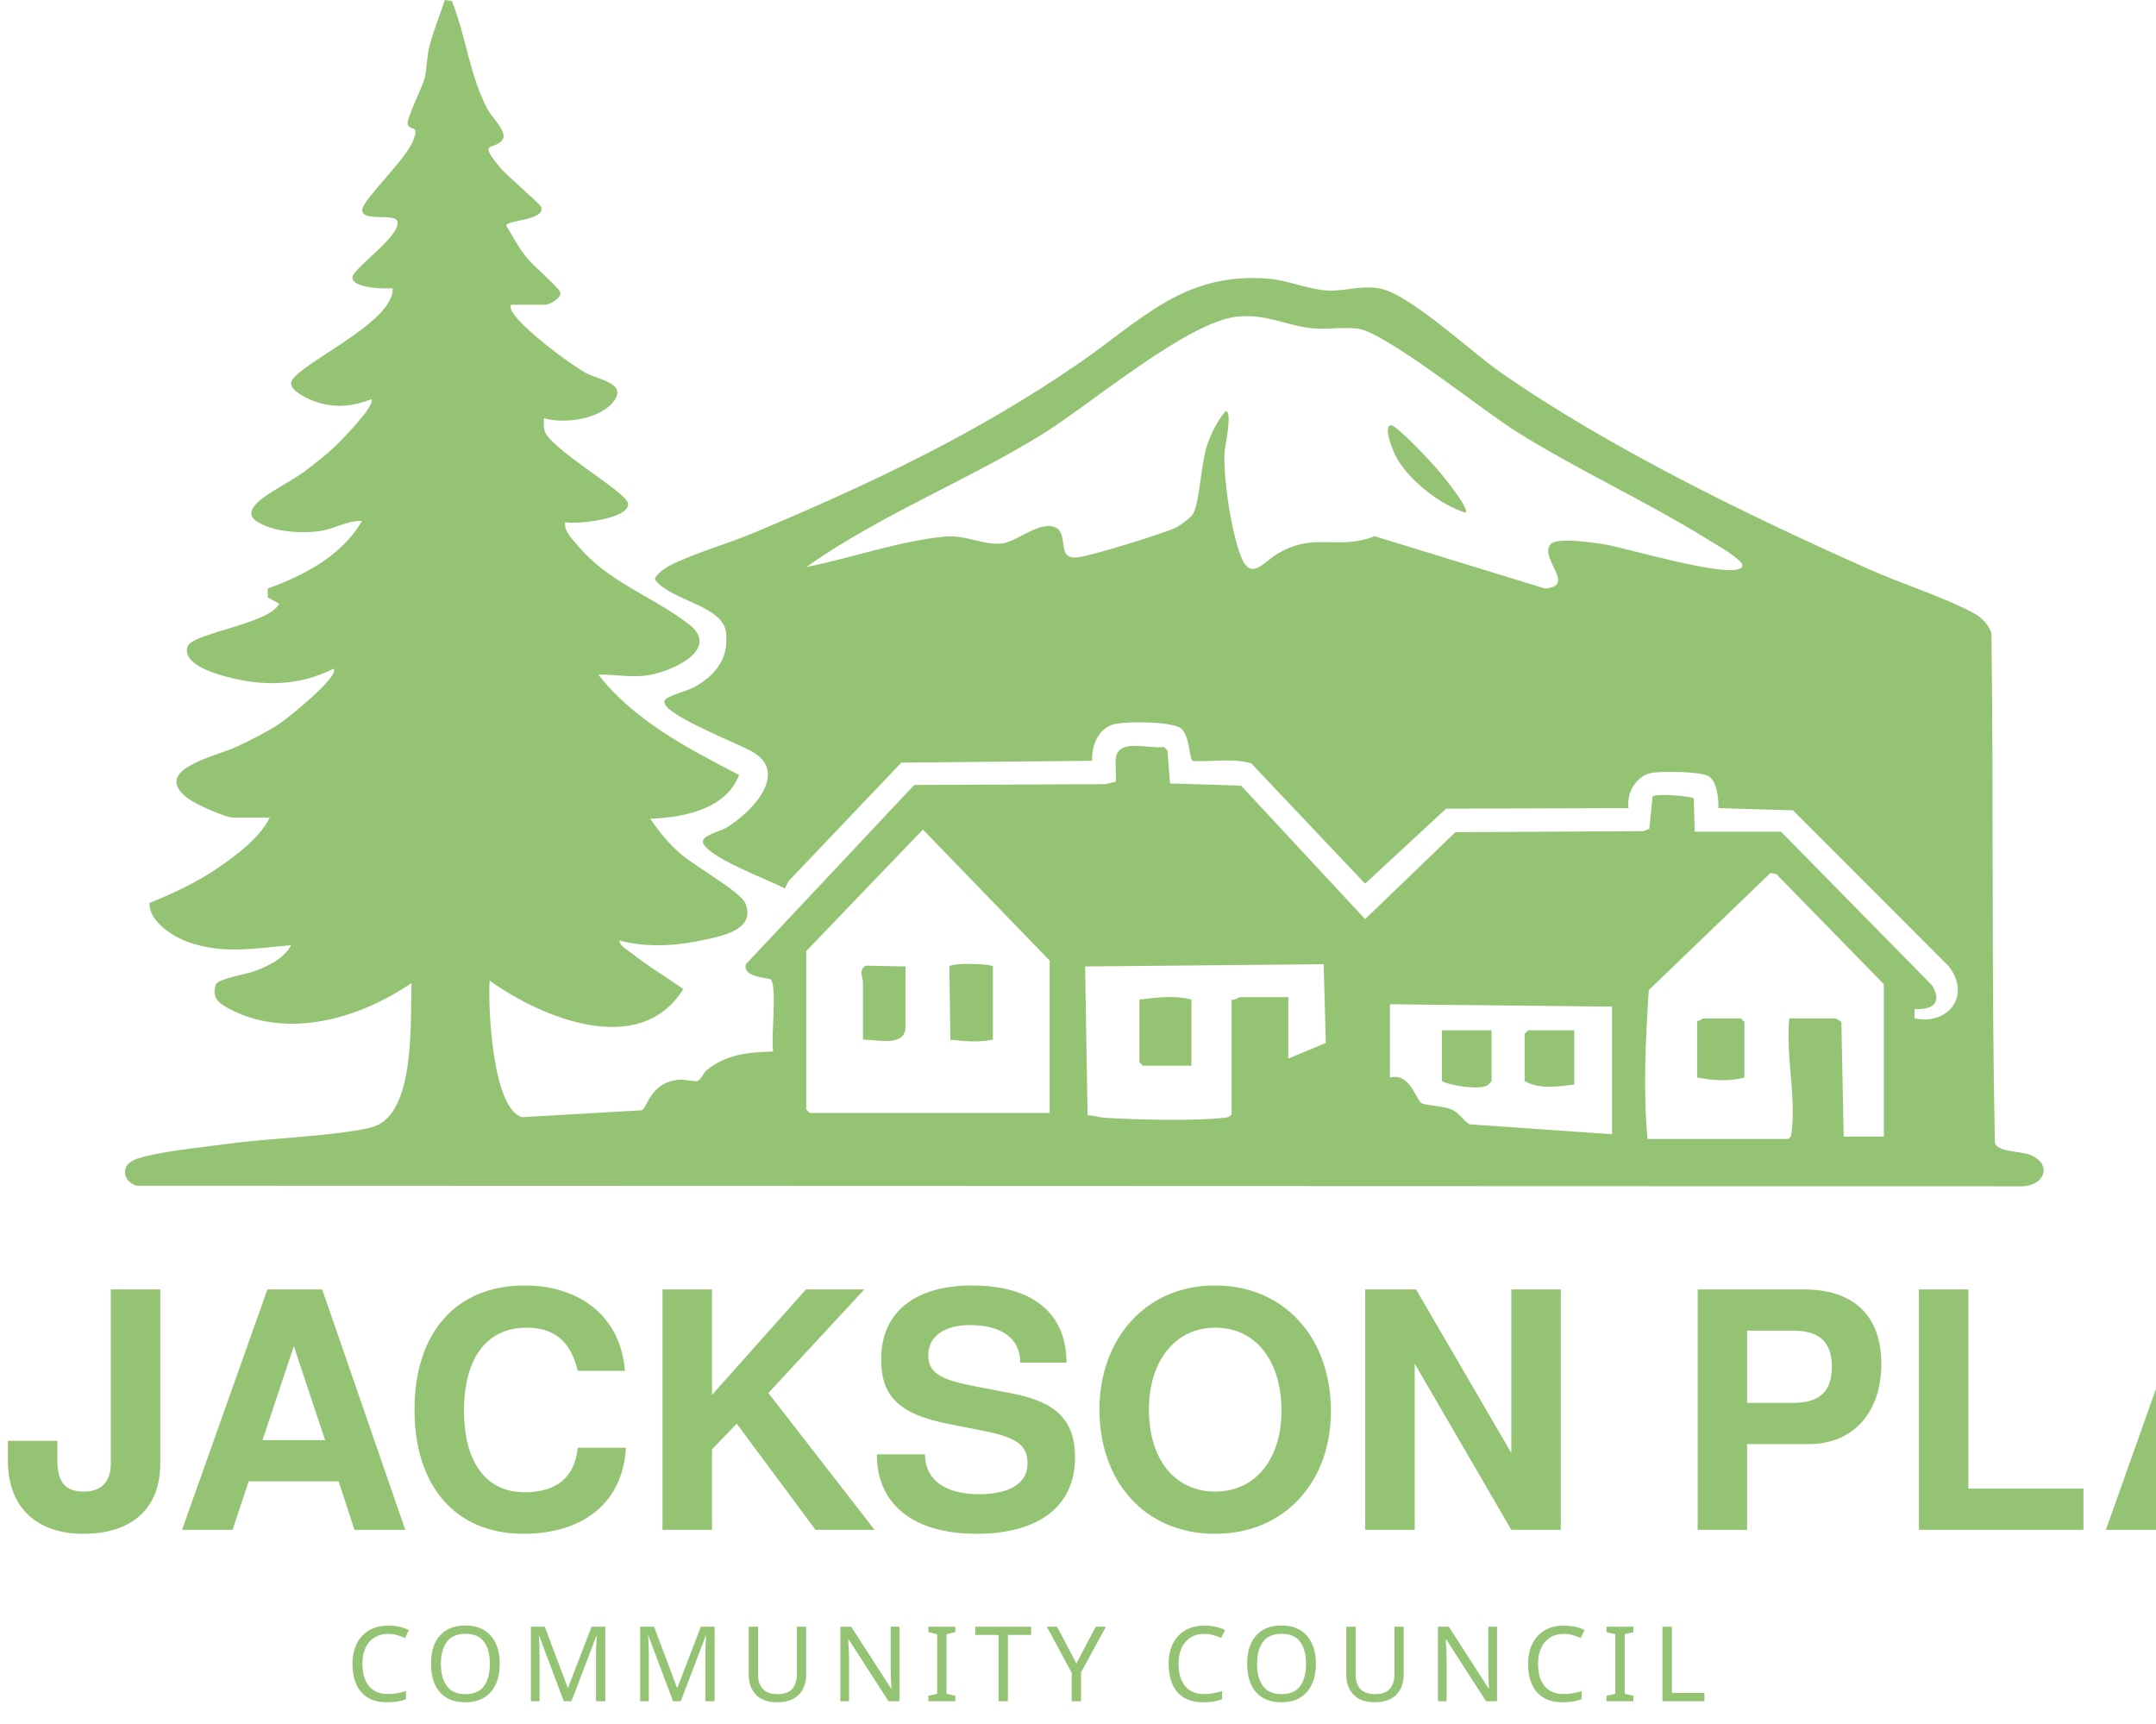
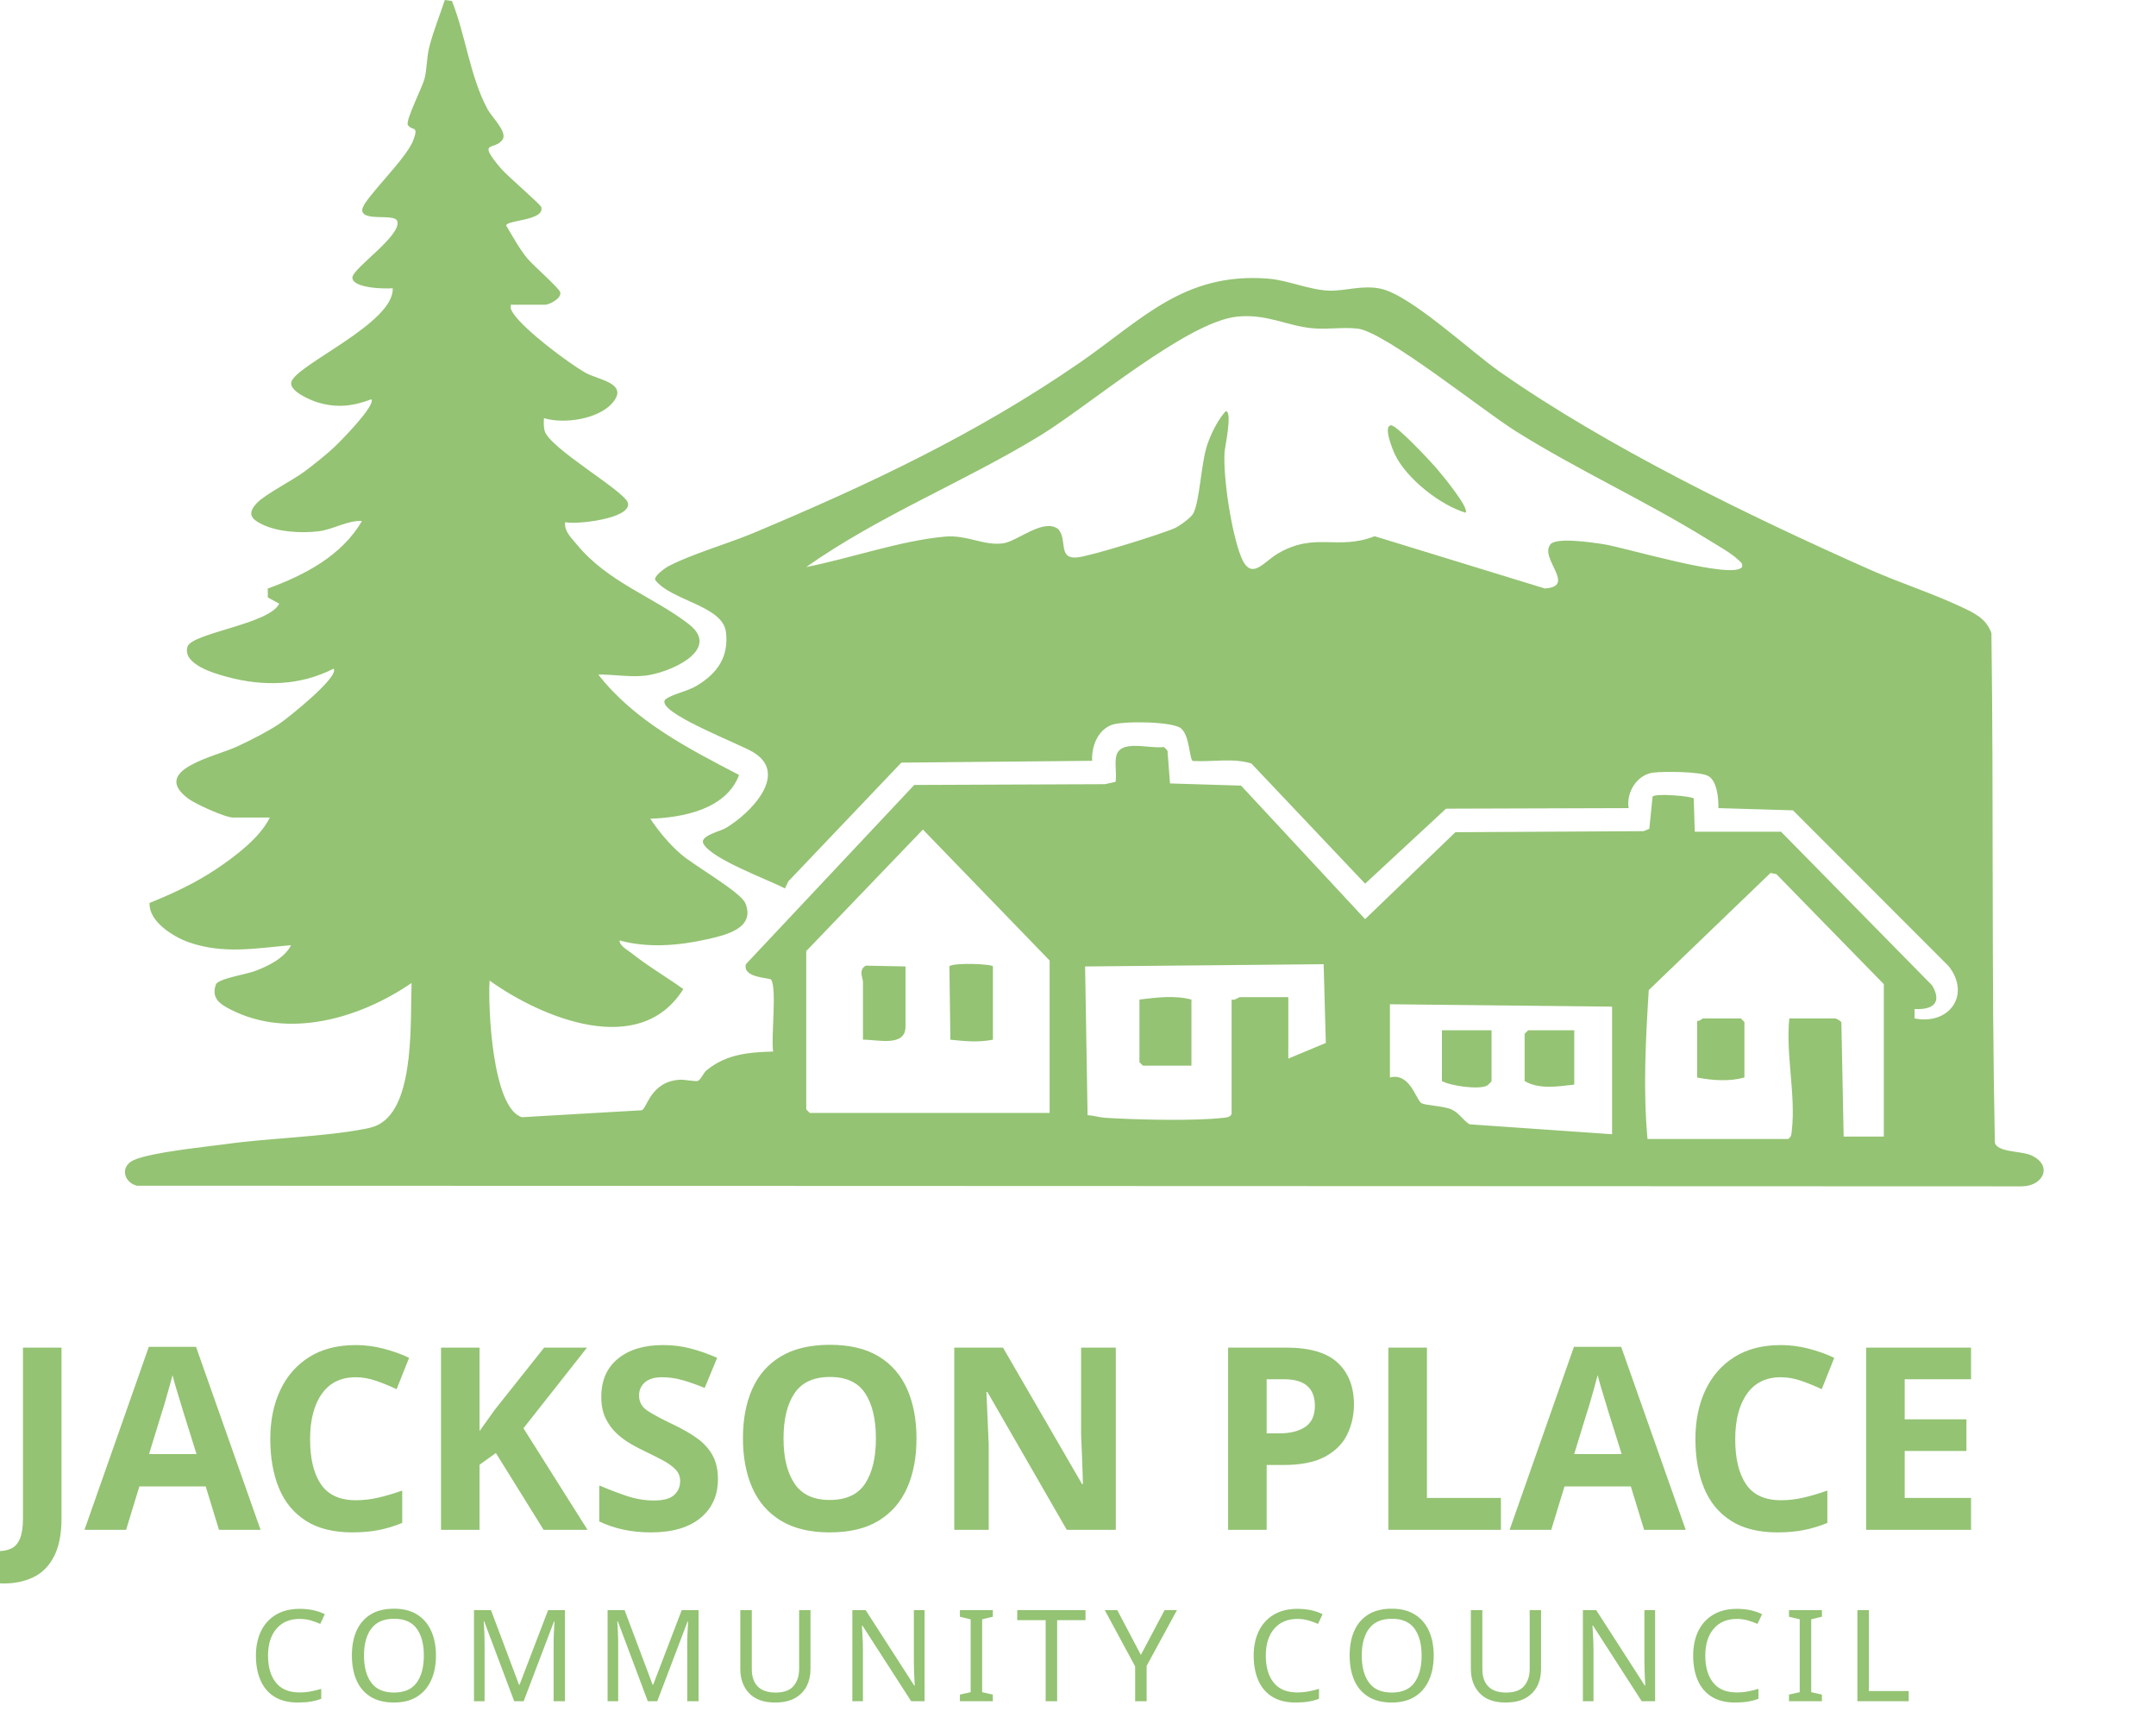
<svg xmlns="http://www.w3.org/2000/svg" width="912.348" height="729.194">
  <path fill="rgb(148, 195, 115, 1)" d="M216.174 128.952c-.274 1.563.154 2.313.952 3.548 4.431 6.853 23.234 21.055 30.72 25.279 5.253 2.964 18.456 4.374 11.339 12.688-5.953 6.956-20.545 9.04-29.007 6.489-.07 1.763-.179 3.504.264 5.25 1.887 7.44 34.211 25.724 35.281 30.653 1.452 6.687-22.014 9.211-26.554 8.097-.58 3.725 2.687 6.759 4.976 9.522 13.318 16.072 32.191 21.909 47.353 33.647 14.207 11-8.692 20.824-18.834 21.817-6.478.634-13.068-.581-19.486-.497 15.224 19.555 38 31.264 59.571 42.48-5.463 14.579-23.794 18.039-37.57 18.518 3.673 5.481 7.991 10.677 12.982 15.018 5.452 4.743 25.32 16.022 27.25 20.742 4.373 10.691-8.522 13.519-16.228 15.256-11.996 2.705-25.056 3.784-37 .491-.151 2.19 3.476 4.116 5.093 5.401 6.949 5.525 14.669 10.014 21.875 15.175-18.395 29.482-59.817 12.252-81.968-3.577-.716 11.016 1.09 54.054 13.695 57.796l50.657-2.934c2.32-.777 3.686-12.132 16.107-12.917 2.109-.133 6.678.864 7.584.517 1.423-.546 2.375-3.354 3.728-4.467 8.417-6.922 17.668-7.638 28.225-7.99-.999-5.57 1.679-26.922-.89-30.427-.627-.856-12.166-.637-10.657-6.524l71.246-75.849 80.685-.328 4.5-.984c.52-3.384-.338-6.944.178-10.326 1.238-8.118 14.053-3.471 20.293-4.428l1.5 1.5 1.076 13.924 30.073.927 52.491 56.491 38.201-36.78 79.604-.445 2.457-.994 1.38-13.612c.993-1.558 16.738-.197 17.42.785l.437 14.063h36.5l63.955 65.045c4.398 7.517.121 10.355-7.444 9.98l-.015 3.97c14.565 2.935 23.941-9.791 14.528-22.018l-65.969-66.031-31.558-.94c.092-3.961-.514-11.151-4.054-13.448-3.271-2.122-19.042-2.104-23.465-1.58-6.863.813-11.555 8.275-10.474 15.028l-77.26.238-34.244 31.738-48.127-50.855c-7.68-2.433-16.678-.587-24.76-1.067-1.54-.418-1.244-11.123-5.23-13.943-4.014-2.841-24.584-3.023-29.101-1.334-6.033 2.255-8.609 9.22-8.29 15.21l-80.737.763-47.807 50.215-1.468 3.031c-6.882-3.66-31.135-12.426-34.519-18.974-1.681-3.253 7.143-5.208 9.479-6.586 10.422-6.151 27.151-23.05 11.365-32.246-5.878-3.424-35.999-14.992-37.29-20.724-.305-1.352.712-1.727 1.677-2.278 3.089-1.764 8.177-2.71 12.001-4.999 8.689-5.201 13.614-12.185 12.326-22.719-1.371-11.202-23.471-13.298-29.974-22.084-.376-1.789 4.35-5.084 5.943-5.902 10.134-5.207 24.946-9.382 35.98-14.02 48.707-20.474 93.699-41.625 137.348-71.652 26.576-18.282 44.345-38.709 80.22-35.852 8.424.671 17.764 4.936 26.018 5.07 7.121.115 14.025-2.495 21.696-.776 12.717 2.85 37.769 26.365 50.029 34.962 45.588 31.971 105.979 61.313 157.042 83.958 12.456 5.524 26.231 9.944 38.36 15.64 5.55 2.606 10.651 4.904 12.848 11.152.99 71.799-.023 143.779 1.457 215.543.759 4.048 10.882 3.62 14.814 5.186 9.847 3.923 6.158 13.15-3.25 13.354l-797.836-.268c-5.717-1.539-7.055-8.263-1.273-10.844 7.493-3.346 29.911-5.509 39.201-6.799 18.824-2.615 40.486-2.935 58.601-6.399 2.776-.531 4.885-1.109 7.265-2.735 13.906-9.5 11.9-43.816 12.481-59.008-21.587 14.825-51.942 23.95-76.673 11.183-4.396-2.269-8.159-4.669-6.149-10.521.845-2.459 12.809-4.332 16.353-5.641 5.686-2.1 12.686-5.492 15.479-11.011-14.972 1.286-28.605 3.902-43.275-1.235-6.552-2.295-17.071-8.822-16.599-16.651 9.748-3.936 19.44-8.431 28.188-14.31 8.04-5.404 18.459-13.165 22.686-21.814h-15.5c-3.369 0-15.921-5.698-18.999-8.001-16.372-12.252 11.628-17.78 20.858-22.14 5.806-2.743 12.206-5.924 17.553-9.447 3.4-2.24 25.762-20.052 23.079-23.411-14.298 7.282-29.681 7.593-44.986 3.495-5.288-1.416-19.098-5.326-16.841-12.791 1.75-5.786 34.689-9.549 38.817-18.204l-4.82-2.647-.042-3.746c15.397-5.6 31.437-13.917 39.874-28.614-5.997-.364-12.263 3.691-18.599 4.401-7.421.832-16.997.312-23.768-3.02-4.567-2.247-6.225-4.532-2.15-8.902 3.518-3.773 15.289-9.685 20.439-13.558 3.745-2.816 8.698-6.755 12.1-9.9 2.711-2.507 17.896-17.93 15.976-20.514-7.883 2.971-14.654 3.77-22.791 1.301-3.068-.931-12.099-4.754-11.092-8.6 1.9-7.257 43.742-24.976 42.889-39.695-3.18.364-17.075.015-17.049-4.496.023-3.902 20.961-17.782 18.986-23.891-1.123-3.474-15.269.53-14.804-4.933.37-4.347 18.62-21.196 21.641-29.421 2.361-6.425-.595-3.678-2.321-6.276-1.231-1.852 6.116-15.841 7.101-19.94.977-4.069.85-8.899 1.922-13.078 1.735-6.771 4.412-13.308 6.592-19.923l2.995.395c5.844 14.598 7.607 31.92 15.115 45.885 1.772 3.297 8.394 9.504 6.363 12.698-3.195 5.024-11.38-.165-.562 12.501 2.469 2.891 16.61 15.028 16.91 16.159 1.538 5.799-14.74 5.405-14.859 7.808 2.852 4.748 5.471 9.675 9.005 13.977 2.284 2.78 13.37 12.434 13.853 14.213.74 2.725-4.796 5.317-6.383 5.317zm520.995 110.989c.385-1.678-.545-2.018-1.515-2.97-2.945-2.89-9.414-6.497-13.173-8.827-26.214-16.252-54.902-29.254-81.223-45.777-13.62-8.55-55.188-41.931-66.696-43.304-6.356-.759-13.395.495-19.783-.217-10.754-1.198-18.871-6.069-31.096-4.885-21.333 2.067-62.983 37.835-83.594 50.406-32.302 19.702-67.957 33.744-98.915 55.575 18.674-3.664 39.811-11.171 58.618-12.865 9.544-.86 16.611 4.038 24.82 2.805 6.071-.912 16.942-10.735 23.153-6.02 4.038 4.337-.186 12.561 7.761 12.045 5.333-.346 35.996-9.915 41.656-12.447 1.902-.851 6.881-4.441 7.788-6.212 2.786-5.439 3.23-21.133 5.921-29.079 1.611-4.755 4.443-10.502 7.783-14.197 3.021-.036-.365 15.18-.491 17.489-.596 10.925 2.917 33.83 6.951 44.03 4.267 10.788 9.553 2.227 15.736-1.342 15.883-9.167 24.963-1.071 40.835-7.247l72.015 22.115c13.614-.892-2.416-12.697 2.36-18.664 2.515-3.143 17.837-.762 22.302-.111 8.819 1.286 54.809 15.298 58.786 9.699ZM444.174 470.952v-64.5l-53.631-55.431-49.369 51.431v67l1.5 1.5zm353 10v-64.5l-45.47-46.561-2.502-.484-51.51 49.564c-1.29 20.992-2.44 42.006-.518 62.982h59.5c1.427-.878 1.38-1.994 1.551-3.449 1.762-15.017-2.607-32.24-1.051-47.551h19.5c.276 0 2.333 1.025 2.535 1.687l.965 48.313h17Zm-276-9.5v-48.5c1.276.546 2.962-1 3.5-1h20.5v26l15.871-6.629-.921-33.318-100.942.956 1.045 62.941c2.513.083 4.894.926 7.41 1.09 12.718.826 37.903 1.441 50.087.011 1.456-.171 2.571-.124 3.449-1.551Zm161-45.5-94-1v31c8.359-2.201 10.922 9.094 13.232 10.772 1.464 1.064 9.398 1.209 12.778 2.719s4.728 4.463 7.69 6.31l60.3 4.2z" />
  <path fill="rgb(148, 195, 115, 1)" d="M620.169 216.947c-10.743-3.21-24.966-14.409-29.872-24.618-.799-1.663-5.197-12.161-1.63-12.352 2.316-.124 16.676 15.233 19.023 17.959 1.95 2.265 14.356 17.133 12.478 19.012ZM420.174 408.952v31c-6.368 1.217-11.65.644-18.005.004l-.412-31.116c2.357-1.655 18.418-.871 18.418.112ZM383.174 408.952v25.5c0 8.807-12.269 5.35-18 5.5v-24.5c0-1.506-2.031-5.095 1.212-6.836zM738.174 455.952c-6.463 1.767-13.455 1.261-20 0v-24c.982.325 2.169-1 2.5-1h16l1.5 1.5zM504.174 422.952v28h-20.5l-1.5-1.5v-26.5c7.339-.85 14.707-1.87 22 0M631.174 435.952v21.5c0 .173-1.543 1.764-2.015 1.985-3.705 1.731-15.422.01-18.985-1.985v-21.5zM666.174 435.952v23c-6.941.789-14.825 2.123-21-1.5v-20l1.5-1.5z" />
-   <text style="font-family:HelveticaNeue-CondensedBold,&quot;Helvetica Neue&quot;;font-size:139.547px;font-weight:700;fill:rgba(148, 195, 115, 1)" transform="translate(0 647.356)">
+   <text style="font-family:Tohoma,sans-serif;font-size:108px;font-weight:700;fill:rgba(148, 195, 115, 1)" transform="translate(0 647.356)">
    <tspan x="0" y="0">JACKSON PLACE</tspan>
  </text>
-   <text style="font-family:ArialRoundedMTBold,&quot;Arial Rounded MT Bold&quot;;font-size:44.171px;letter-spacing:.14em;fill:rgb(148, 195, 115, 1)" transform="translate(146.469 719.877)">
+   <text style="font-family:Tohoma,sans-serif;font-size:54px;letter-spacing:.14em;fill:rgb(148, 195, 115, 1)" transform="translate(105 719.877)">
    <tspan x="0" y="0">COMMUNITY COUNCIL</tspan>
  </text>
</svg>
